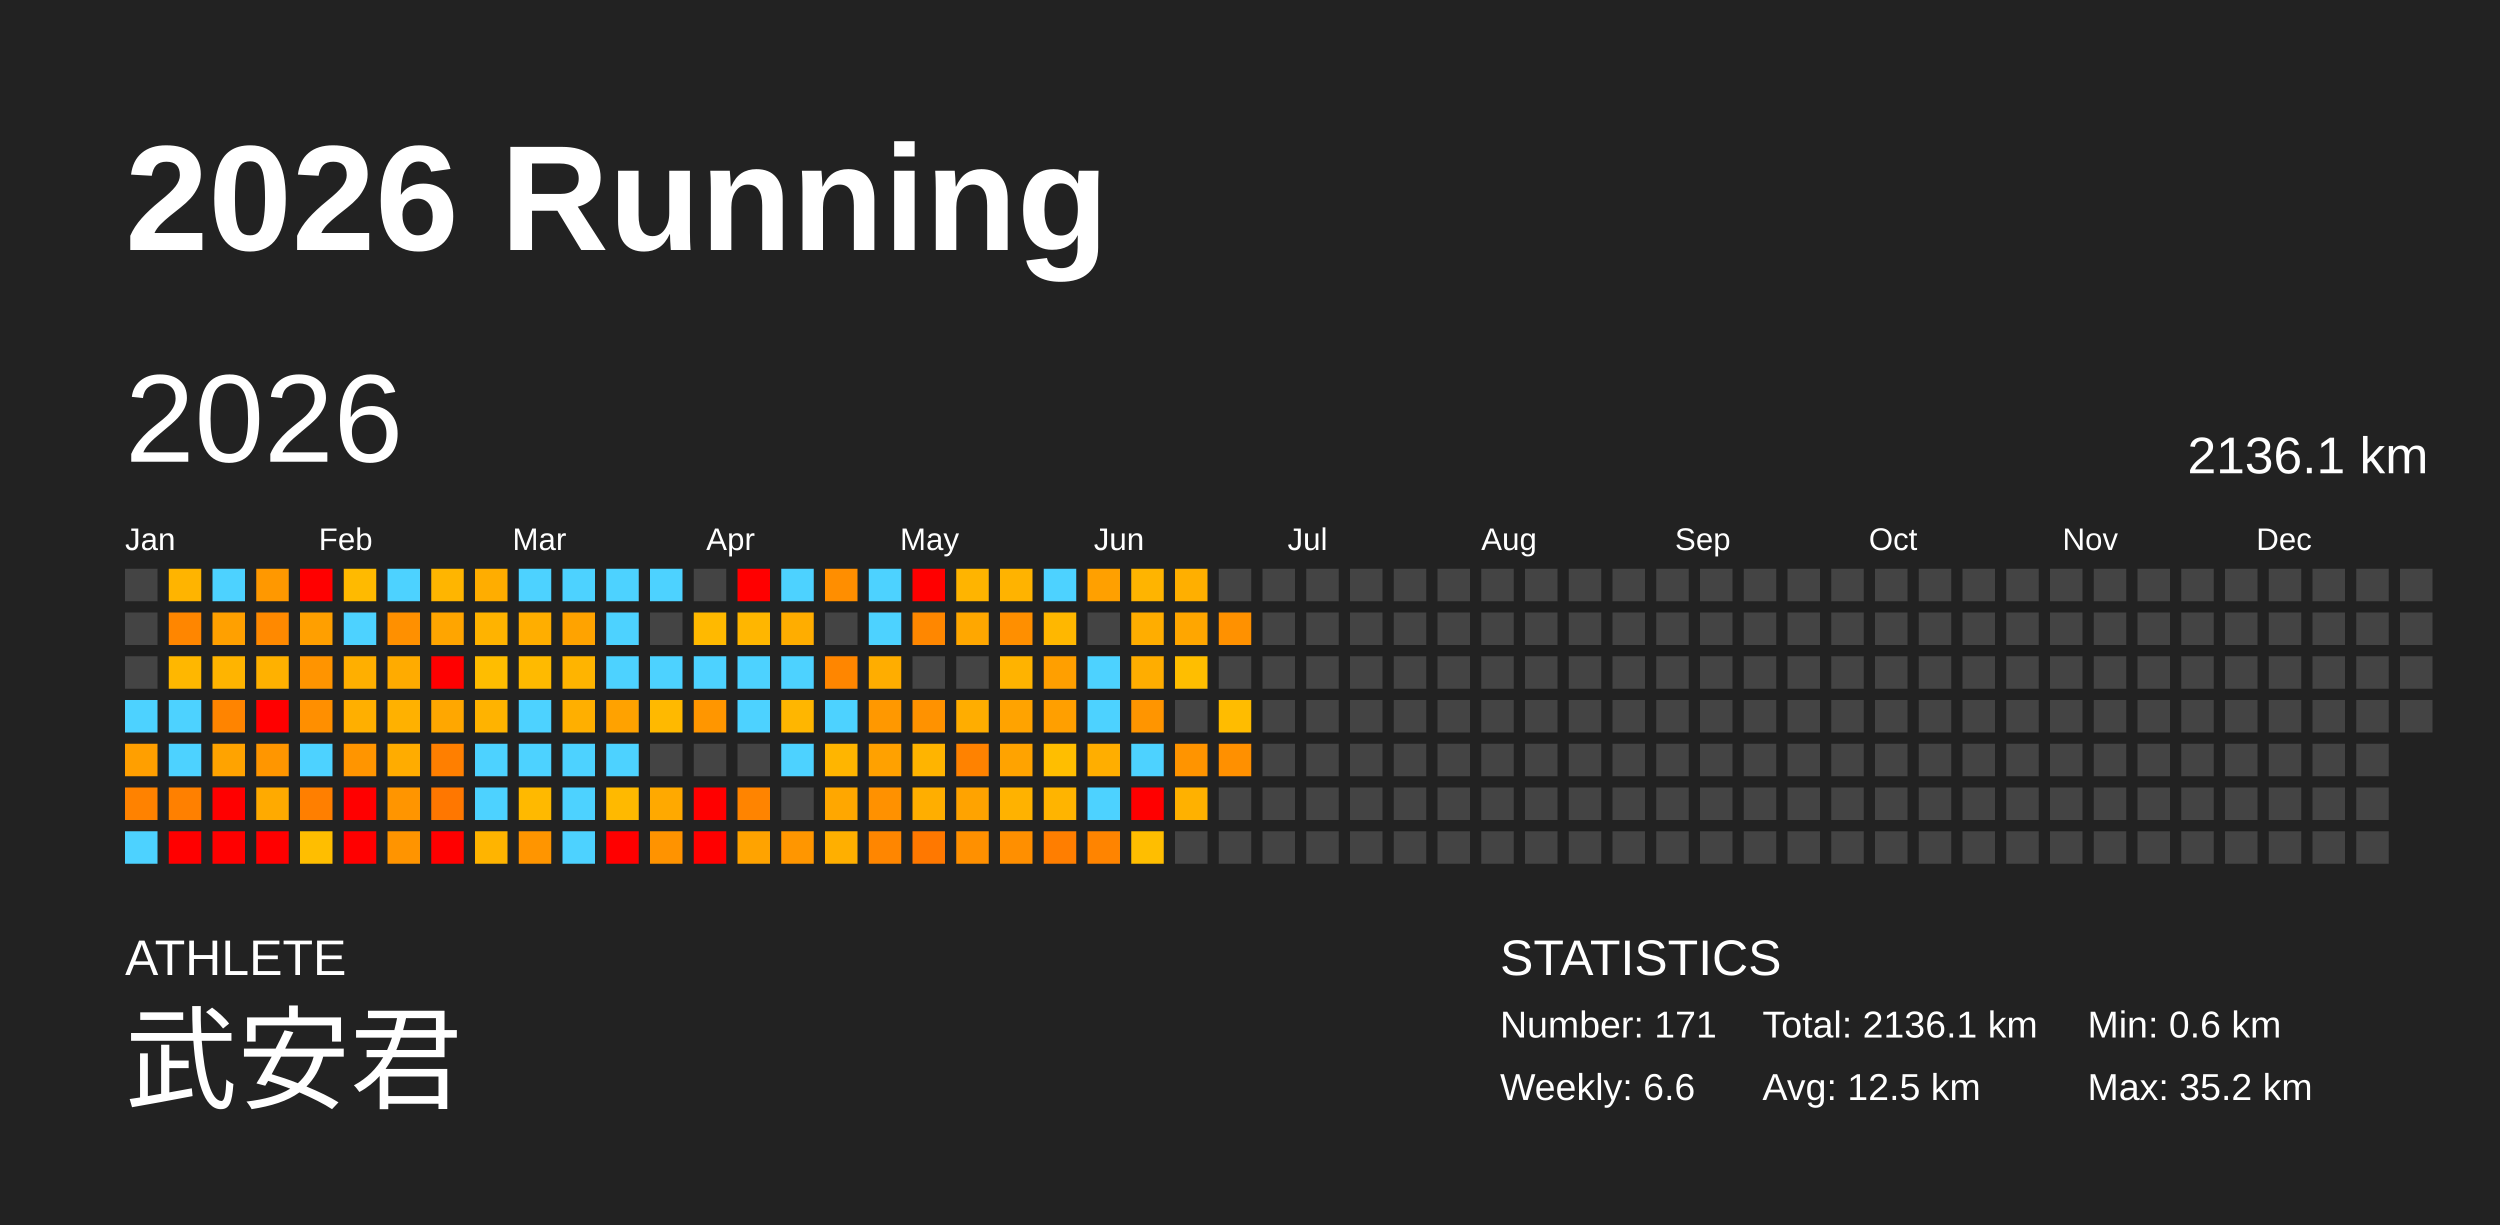
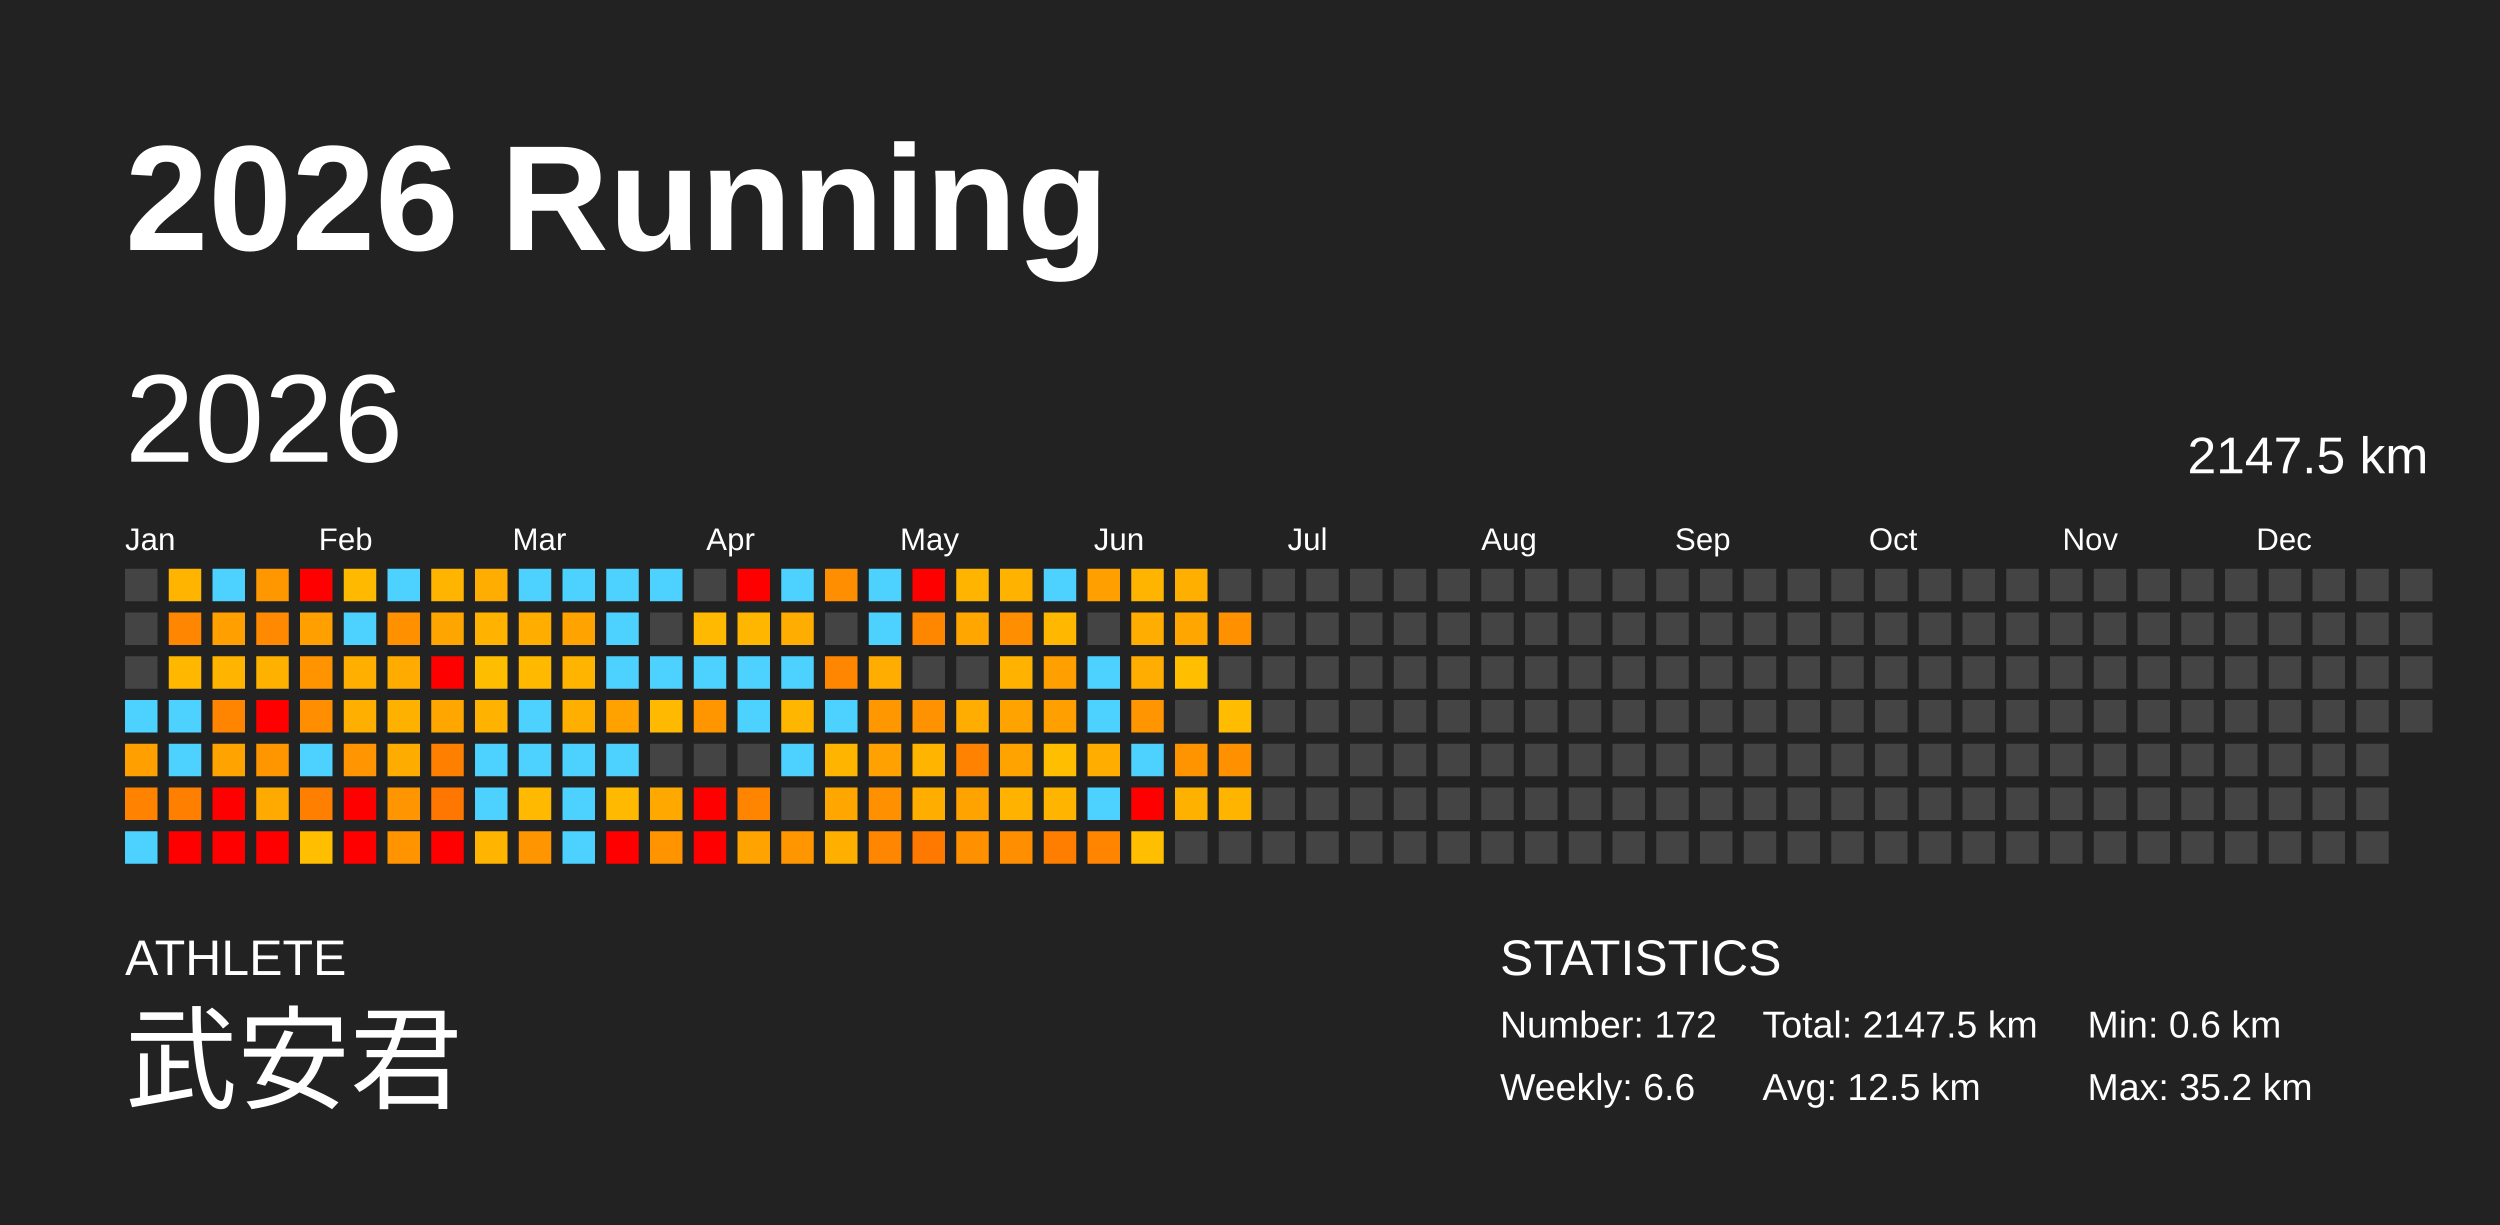
<svg xmlns="http://www.w3.org/2000/svg" baseProfile="full" height="98mm" version="1.1" viewBox="0,0,200,98" width="200mm">
  <defs />
  <rect fill="#222222" height="98" width="200" x="0" y="0" />
  <text fill="#FFFFFF" style="font-size:12px; font-family:Arial; font-weight:bold;" x="10" y="20">2026 Running</text>
  <text fill="#FFFFFF" style="font-size:4px; font-family:Arial" x="10" y="78">ATHLETE</text>
  <text fill="#FFFFFF" style="font-size:9px; font-family:Arial" x="10" y="88">武安君</text>
  <text fill="#FFFFFF" style="font-size:4px; font-family:Arial" x="120" y="78">STATISTICS</text>
-   <text fill="#FFFFFF" style="font-size:3px; font-family:Arial" x="120" y="83">Number: 171</text>
+   <text fill="#FFFFFF" style="font-size:3px; font-family:Arial" x="120" y="83">Number: 172</text>
  <text fill="#FFFFFF" style="font-size:3px; font-family:Arial" x="120" y="88">Weekly: 6.6</text>
-   <text fill="#FFFFFF" style="font-size:3px; font-family:Arial" x="141" y="83">Total: 2136.1 km</text>
+   <text fill="#FFFFFF" style="font-size:3px; font-family:Arial" x="141" y="83">Total: 2147.5 km</text>
  <text fill="#FFFFFF" style="font-size:3px; font-family:Arial" x="141" y="88">Avg: 12.5 km</text>
  <text fill="#FFFFFF" style="font-size:3px; font-family:Arial" x="167" y="83">Min: 0.6 km</text>
  <text fill="#FFFFFF" style="font-size:3px; font-family:Arial" x="167" y="88">Max: 35.2 km</text>
  <text dominant-baseline="hanging" fill="#FFFFFF" style="font-size:10.0px; font-family:Arial;" x="10" y="30">2026</text>
-   <text dominant-baseline="hanging" fill="#FFFFFF" style="font-size:4.125px; font-family:Arial;" x="175" y="35">2136.1 km</text>
+   <text dominant-baseline="hanging" fill="#FFFFFF" style="font-size:4.125px; font-family:Arial;" x="175" y="35">2147.5 km</text>
  <text fill="#FFFFFF" style="font-size:2.5px; font-family:Arial" x="10.0" y="44">Jan</text>
  <text fill="#FFFFFF" style="font-size:2.5px; font-family:Arial" x="25.5" y="44">Feb</text>
  <text fill="#FFFFFF" style="font-size:2.5px; font-family:Arial" x="41.0" y="44">Mar</text>
  <text fill="#FFFFFF" style="font-size:2.5px; font-family:Arial" x="56.5" y="44">Apr</text>
  <text fill="#FFFFFF" style="font-size:2.5px; font-family:Arial" x="72.0" y="44">May</text>
  <text fill="#FFFFFF" style="font-size:2.5px; font-family:Arial" x="87.5" y="44">Jun</text>
  <text fill="#FFFFFF" style="font-size:2.5px; font-family:Arial" x="103.0" y="44">Jul</text>
  <text fill="#FFFFFF" style="font-size:2.5px; font-family:Arial" x="118.5" y="44">Aug</text>
  <text fill="#FFFFFF" style="font-size:2.5px; font-family:Arial" x="134.0" y="44">Sep</text>
  <text fill="#FFFFFF" style="font-size:2.5px; font-family:Arial" x="149.5" y="44">Oct</text>
  <text fill="#FFFFFF" style="font-size:2.5px; font-family:Arial" x="165.0" y="44">Nov</text>
  <text fill="#FFFFFF" style="font-size:2.5px; font-family:Arial" x="180.5" y="44">Dec</text>
  <rect fill="#444444" height="2.6" width="2.6" x="10.0" y="45.5" />
  <rect fill="#444444" height="2.6" width="2.6" x="10.0" y="49.0" />
  <rect fill="#444444" height="2.6" width="2.6" x="10.0" y="52.5" />
  <rect fill="#4dd2ff" height="2.6" width="2.6" x="10.0" y="56.0" />
  <rect fill="#ff9f00" height="2.6" width="2.6" x="10.0" y="59.5" />
  <rect fill="#ff8200" height="2.6" width="2.6" x="10.0" y="63.0" />
  <rect fill="#4dd2ff" height="2.6" width="2.6" x="10.0" y="66.5" />
  <rect fill="#ffb400" height="2.6" width="2.6" x="13.5" y="45.5" />
  <rect fill="#ff8600" height="2.6" width="2.6" x="13.5" y="49.0" />
  <rect fill="#ffb700" height="2.6" width="2.6" x="13.5" y="52.5" />
  <rect fill="#4dd2ff" height="2.6" width="2.6" x="13.5" y="56.0" />
  <rect fill="#4dd2ff" height="2.6" width="2.6" x="13.5" y="59.5" />
  <rect fill="#ff8000" height="2.6" width="2.6" x="13.5" y="63.0" />
  <rect fill="red" height="2.6" width="2.6" x="13.5" y="66.5" />
  <rect fill="#4dd2ff" height="2.6" width="2.6" x="17.0" y="45.5" />
  <rect fill="#ffa000" height="2.6" width="2.6" x="17.0" y="49.0" />
  <rect fill="#ffb400" height="2.6" width="2.6" x="17.0" y="52.5" />
  <rect fill="#ff8400" height="2.6" width="2.6" x="17.0" y="56.0" />
  <rect fill="#ffa300" height="2.6" width="2.6" x="17.0" y="59.5" />
  <rect fill="red" height="2.6" width="2.6" x="17.0" y="63.0" />
  <rect fill="red" height="2.6" width="2.6" x="17.0" y="66.5" />
  <rect fill="#ff9800" height="2.6" width="2.6" x="20.5" y="45.5" />
  <rect fill="#ff8900" height="2.6" width="2.6" x="20.5" y="49.0" />
  <rect fill="#ffb100" height="2.6" width="2.6" x="20.5" y="52.5" />
  <rect fill="red" height="2.6" width="2.6" x="20.5" y="56.0" />
  <rect fill="#ff9600" height="2.6" width="2.6" x="20.5" y="59.5" />
  <rect fill="#ffaa00" height="2.6" width="2.6" x="20.5" y="63.0" />
  <rect fill="red" height="2.6" width="2.6" x="20.5" y="66.5" />
  <rect fill="red" height="2.6" width="2.6" x="24.0" y="45.5" />
  <rect fill="#ff9f00" height="2.6" width="2.6" x="24.0" y="49.0" />
  <rect fill="#ff9400" height="2.6" width="2.6" x="24.0" y="52.5" />
  <rect fill="#ff8f00" height="2.6" width="2.6" x="24.0" y="56.0" />
  <rect fill="#4dd2ff" height="2.6" width="2.6" x="24.0" y="59.5" />
  <rect fill="#ff7f00" height="2.6" width="2.6" x="24.0" y="63.0" />
  <rect fill="#ffbe00" height="2.6" width="2.6" x="24.0" y="66.5" />
  <rect fill="#ffba00" height="2.6" width="2.6" x="27.5" y="45.5" />
  <rect fill="#4dd2ff" height="2.6" width="2.6" x="27.5" y="49.0" />
  <rect fill="#ffaf00" height="2.6" width="2.6" x="27.5" y="52.5" />
  <rect fill="#ffaf00" height="2.6" width="2.6" x="27.5" y="56.0" />
  <rect fill="#ff9500" height="2.6" width="2.6" x="27.5" y="59.5" />
  <rect fill="red" height="2.6" width="2.6" x="27.5" y="63.0" />
  <rect fill="red" height="2.6" width="2.6" x="27.5" y="66.5" />
  <rect fill="#4dd2ff" height="2.6" width="2.6" x="31.0" y="45.5" />
  <rect fill="#ff9000" height="2.6" width="2.6" x="31.0" y="49.0" />
  <rect fill="#ffab00" height="2.6" width="2.6" x="31.0" y="52.5" />
  <rect fill="#ffb100" height="2.6" width="2.6" x="31.0" y="56.0" />
  <rect fill="#ffac00" height="2.6" width="2.6" x="31.0" y="59.5" />
  <rect fill="#ff9500" height="2.6" width="2.6" x="31.0" y="63.0" />
  <rect fill="#ff9400" height="2.6" width="2.6" x="31.0" y="66.5" />
  <rect fill="#ffb500" height="2.6" width="2.6" x="34.5" y="45.5" />
  <rect fill="#ffa500" height="2.6" width="2.6" x="34.5" y="49.0" />
  <rect fill="red" height="2.6" width="2.6" x="34.5" y="52.5" />
  <rect fill="#ffa700" height="2.6" width="2.6" x="34.5" y="56.0" />
  <rect fill="#ff7f00" height="2.6" width="2.6" x="34.5" y="59.5" />
  <rect fill="#ff7700" height="2.6" width="2.6" x="34.5" y="63.0" />
  <rect fill="red" height="2.6" width="2.6" x="34.5" y="66.5" />
  <rect fill="#ffad00" height="2.6" width="2.6" x="38.0" y="45.5" />
  <rect fill="#ffb300" height="2.6" width="2.6" x="38.0" y="49.0" />
  <rect fill="#ffbd00" height="2.6" width="2.6" x="38.0" y="52.5" />
  <rect fill="#ffb300" height="2.6" width="2.6" x="38.0" y="56.0" />
  <rect fill="#4dd2ff" height="2.6" width="2.6" x="38.0" y="59.5" />
  <rect fill="#4dd2ff" height="2.6" width="2.6" x="38.0" y="63.0" />
  <rect fill="#ffb400" height="2.6" width="2.6" x="38.0" y="66.5" />
  <rect fill="#4dd2ff" height="2.6" width="2.6" x="41.5" y="45.5" />
  <rect fill="#ffae00" height="2.6" width="2.6" x="41.5" y="49.0" />
  <rect fill="#ffba00" height="2.6" width="2.6" x="41.5" y="52.5" />
  <rect fill="#4dd2ff" height="2.6" width="2.6" x="41.5" y="56.0" />
  <rect fill="#4dd2ff" height="2.6" width="2.6" x="41.5" y="59.5" />
  <rect fill="#ffb900" height="2.6" width="2.6" x="41.5" y="63.0" />
  <rect fill="#ff9500" height="2.6" width="2.6" x="41.5" y="66.5" />
  <rect fill="#4dd2ff" height="2.6" width="2.6" x="45.0" y="45.5" />
  <rect fill="#ffa300" height="2.6" width="2.6" x="45.0" y="49.0" />
  <rect fill="#ffb400" height="2.6" width="2.6" x="45.0" y="52.5" />
  <rect fill="#ffaf00" height="2.6" width="2.6" x="45.0" y="56.0" />
  <rect fill="#4dd2ff" height="2.6" width="2.6" x="45.0" y="59.5" />
  <rect fill="#4dd2ff" height="2.6" width="2.6" x="45.0" y="63.0" />
  <rect fill="#4dd2ff" height="2.6" width="2.6" x="45.0" y="66.5" />
  <rect fill="#4dd2ff" height="2.6" width="2.6" x="48.5" y="45.5" />
  <rect fill="#4dd2ff" height="2.6" width="2.6" x="48.5" y="49.0" />
  <rect fill="#4dd2ff" height="2.6" width="2.6" x="48.5" y="52.5" />
  <rect fill="#ffa200" height="2.6" width="2.6" x="48.5" y="56.0" />
  <rect fill="#4dd2ff" height="2.6" width="2.6" x="48.5" y="59.5" />
  <rect fill="#ffb900" height="2.6" width="2.6" x="48.5" y="63.0" />
  <rect fill="red" height="2.6" width="2.6" x="48.5" y="66.5" />
  <rect fill="#4dd2ff" height="2.6" width="2.6" x="52.0" y="45.5" />
  <rect fill="#444444" height="2.6" width="2.6" x="52.0" y="49.0" />
  <rect fill="#4dd2ff" height="2.6" width="2.6" x="52.0" y="52.5" />
  <rect fill="#ffb900" height="2.6" width="2.6" x="52.0" y="56.0" />
  <rect fill="#444444" height="2.6" width="2.6" x="52.0" y="59.5" />
  <rect fill="#ffa900" height="2.6" width="2.6" x="52.0" y="63.0" />
  <rect fill="#ff9300" height="2.6" width="2.6" x="52.0" y="66.5" />
  <rect fill="#444444" height="2.6" width="2.6" x="55.5" y="45.5" />
  <rect fill="#ffb900" height="2.6" width="2.6" x="55.5" y="49.0" />
  <rect fill="#4dd2ff" height="2.6" width="2.6" x="55.5" y="52.5" />
  <rect fill="#ff9600" height="2.6" width="2.6" x="55.5" y="56.0" />
  <rect fill="#444444" height="2.6" width="2.6" x="55.5" y="59.5" />
  <rect fill="red" height="2.6" width="2.6" x="55.5" y="63.0" />
  <rect fill="red" height="2.6" width="2.6" x="55.5" y="66.5" />
  <rect fill="red" height="2.6" width="2.6" x="59.0" y="45.5" />
  <rect fill="#ffb600" height="2.6" width="2.6" x="59.0" y="49.0" />
  <rect fill="#4dd2ff" height="2.6" width="2.6" x="59.0" y="52.5" />
  <rect fill="#4dd2ff" height="2.6" width="2.6" x="59.0" y="56.0" />
  <rect fill="#444444" height="2.6" width="2.6" x="59.0" y="59.5" />
  <rect fill="#ff8400" height="2.6" width="2.6" x="59.0" y="63.0" />
  <rect fill="#ffa300" height="2.6" width="2.6" x="59.0" y="66.5" />
  <rect fill="#4dd2ff" height="2.6" width="2.6" x="62.5" y="45.5" />
  <rect fill="#ffad00" height="2.6" width="2.6" x="62.5" y="49.0" />
  <rect fill="#4dd2ff" height="2.6" width="2.6" x="62.5" y="52.5" />
  <rect fill="#ffb600" height="2.6" width="2.6" x="62.5" y="56.0" />
  <rect fill="#4dd2ff" height="2.6" width="2.6" x="62.5" y="59.5" />
  <rect fill="#444444" height="2.6" width="2.6" x="62.5" y="63.0" />
  <rect fill="#ff9600" height="2.6" width="2.6" x="62.5" y="66.5" />
  <rect fill="#ff8e00" height="2.6" width="2.6" x="66.0" y="45.5" />
  <rect fill="#444444" height="2.6" width="2.6" x="66.0" y="49.0" />
  <rect fill="#ff8600" height="2.6" width="2.6" x="66.0" y="52.5" />
  <rect fill="#4dd2ff" height="2.6" width="2.6" x="66.0" y="56.0" />
  <rect fill="#ffb500" height="2.6" width="2.6" x="66.0" y="59.5" />
  <rect fill="#ffa700" height="2.6" width="2.6" x="66.0" y="63.0" />
  <rect fill="#ffaf00" height="2.6" width="2.6" x="66.0" y="66.5" />
  <rect fill="#4dd2ff" height="2.6" width="2.6" x="69.5" y="45.5" />
  <rect fill="#4dd2ff" height="2.6" width="2.6" x="69.5" y="49.0" />
  <rect fill="#ffad00" height="2.6" width="2.6" x="69.5" y="52.5" />
  <rect fill="#ff9800" height="2.6" width="2.6" x="69.5" y="56.0" />
  <rect fill="#ffa100" height="2.6" width="2.6" x="69.5" y="59.5" />
  <rect fill="#ff9100" height="2.6" width="2.6" x="69.5" y="63.0" />
  <rect fill="#ff8600" height="2.6" width="2.6" x="69.5" y="66.5" />
  <rect fill="red" height="2.6" width="2.6" x="73.0" y="45.5" />
  <rect fill="#ff8700" height="2.6" width="2.6" x="73.0" y="49.0" />
  <rect fill="#444444" height="2.6" width="2.6" x="73.0" y="52.5" />
  <rect fill="#ff9200" height="2.6" width="2.6" x="73.0" y="56.0" />
  <rect fill="#ffb400" height="2.6" width="2.6" x="73.0" y="59.5" />
  <rect fill="#ffae00" height="2.6" width="2.6" x="73.0" y="63.0" />
  <rect fill="#ff7800" height="2.6" width="2.6" x="73.0" y="66.5" />
  <rect fill="#ffb400" height="2.6" width="2.6" x="76.5" y="45.5" />
  <rect fill="#ffa700" height="2.6" width="2.6" x="76.5" y="49.0" />
  <rect fill="#444444" height="2.6" width="2.6" x="76.5" y="52.5" />
  <rect fill="#ffad00" height="2.6" width="2.6" x="76.5" y="56.0" />
  <rect fill="#ff8200" height="2.6" width="2.6" x="76.5" y="59.5" />
  <rect fill="#ffa300" height="2.6" width="2.6" x="76.5" y="63.0" />
  <rect fill="#ff9000" height="2.6" width="2.6" x="76.5" y="66.5" />
  <rect fill="#ffb300" height="2.6" width="2.6" x="80.0" y="45.5" />
  <rect fill="#ff8f00" height="2.6" width="2.6" x="80.0" y="49.0" />
  <rect fill="#ffb300" height="2.6" width="2.6" x="80.0" y="52.5" />
  <rect fill="#ffa300" height="2.6" width="2.6" x="80.0" y="56.0" />
  <rect fill="#ffa300" height="2.6" width="2.6" x="80.0" y="59.5" />
  <rect fill="#ffb200" height="2.6" width="2.6" x="80.0" y="63.0" />
  <rect fill="#ff8f00" height="2.6" width="2.6" x="80.0" y="66.5" />
  <rect fill="#4dd2ff" height="2.6" width="2.6" x="83.5" y="45.5" />
  <rect fill="#ffb700" height="2.6" width="2.6" x="83.5" y="49.0" />
  <rect fill="#ff9f00" height="2.6" width="2.6" x="83.5" y="52.5" />
  <rect fill="#ff9f00" height="2.6" width="2.6" x="83.5" y="56.0" />
  <rect fill="#ffbe00" height="2.6" width="2.6" x="83.5" y="59.5" />
  <rect fill="#ffb400" height="2.6" width="2.6" x="83.5" y="63.0" />
  <rect fill="#ff7e00" height="2.6" width="2.6" x="83.5" y="66.5" />
  <rect fill="#ffa000" height="2.6" width="2.6" x="87.0" y="45.5" />
  <rect fill="#444444" height="2.6" width="2.6" x="87.0" y="49.0" />
  <rect fill="#4dd2ff" height="2.6" width="2.6" x="87.0" y="52.5" />
  <rect fill="#4dd2ff" height="2.6" width="2.6" x="87.0" y="56.0" />
  <rect fill="#ffae00" height="2.6" width="2.6" x="87.0" y="59.5" />
  <rect fill="#4dd2ff" height="2.6" width="2.6" x="87.0" y="63.0" />
  <rect fill="#ff8400" height="2.6" width="2.6" x="87.0" y="66.5" />
  <rect fill="#ffb400" height="2.6" width="2.6" x="90.5" y="45.5" />
  <rect fill="#ffad00" height="2.6" width="2.6" x="90.5" y="49.0" />
  <rect fill="#ffad00" height="2.6" width="2.6" x="90.5" y="52.5" />
  <rect fill="#ff9500" height="2.6" width="2.6" x="90.5" y="56.0" />
  <rect fill="#4dd2ff" height="2.6" width="2.6" x="90.5" y="59.5" />
  <rect fill="red" height="2.6" width="2.6" x="90.5" y="63.0" />
  <rect fill="#ffbe00" height="2.6" width="2.6" x="90.5" y="66.5" />
  <rect fill="#ffaf00" height="2.6" width="2.6" x="94.0" y="45.5" />
  <rect fill="#ffa600" height="2.6" width="2.6" x="94.0" y="49.0" />
  <rect fill="#ffbe00" height="2.6" width="2.6" x="94.0" y="52.5" />
  <rect fill="#444444" height="2.6" width="2.6" x="94.0" y="56.0" />
  <rect fill="#ff9400" height="2.6" width="2.6" x="94.0" y="59.5" />
  <rect fill="#ffb100" height="2.6" width="2.6" x="94.0" y="63.0" />
  <rect fill="#444444" height="2.6" width="2.6" x="94.0" y="66.5" />
  <rect fill="#444444" height="2.6" width="2.6" x="97.5" y="45.5" />
  <rect fill="#ff9100" height="2.6" width="2.6" x="97.5" y="49.0" />
  <rect fill="#444444" height="2.6" width="2.6" x="97.5" y="52.5" />
  <rect fill="#ffbc00" height="2.6" width="2.6" x="97.5" y="56.0" />
  <rect fill="#ff9000" height="2.6" width="2.6" x="97.5" y="59.5" />
-   <rect fill="#444444" height="2.6" width="2.6" x="97.5" y="63.0" />
+   <rect fill="#ffb400" height="2.6" width="2.6" x="97.5" y="63.0" />
  <rect fill="#444444" height="2.6" width="2.6" x="97.5" y="66.5" />
  <rect fill="#444444" height="2.6" width="2.6" x="101.0" y="45.5" />
  <rect fill="#444444" height="2.6" width="2.6" x="101.0" y="49.0" />
  <rect fill="#444444" height="2.6" width="2.6" x="101.0" y="52.5" />
  <rect fill="#444444" height="2.6" width="2.6" x="101.0" y="56.0" />
  <rect fill="#444444" height="2.6" width="2.6" x="101.0" y="59.5" />
  <rect fill="#444444" height="2.6" width="2.6" x="101.0" y="63.0" />
  <rect fill="#444444" height="2.6" width="2.6" x="101.0" y="66.5" />
  <rect fill="#444444" height="2.6" width="2.6" x="104.5" y="45.5" />
  <rect fill="#444444" height="2.6" width="2.6" x="104.5" y="49.0" />
  <rect fill="#444444" height="2.6" width="2.6" x="104.5" y="52.5" />
  <rect fill="#444444" height="2.6" width="2.6" x="104.5" y="56.0" />
  <rect fill="#444444" height="2.6" width="2.6" x="104.5" y="59.5" />
  <rect fill="#444444" height="2.6" width="2.6" x="104.5" y="63.0" />
  <rect fill="#444444" height="2.6" width="2.6" x="104.5" y="66.5" />
  <rect fill="#444444" height="2.6" width="2.6" x="108.0" y="45.5" />
  <rect fill="#444444" height="2.6" width="2.6" x="108.0" y="49.0" />
  <rect fill="#444444" height="2.6" width="2.6" x="108.0" y="52.5" />
  <rect fill="#444444" height="2.6" width="2.6" x="108.0" y="56.0" />
  <rect fill="#444444" height="2.6" width="2.6" x="108.0" y="59.5" />
  <rect fill="#444444" height="2.6" width="2.6" x="108.0" y="63.0" />
  <rect fill="#444444" height="2.6" width="2.6" x="108.0" y="66.5" />
  <rect fill="#444444" height="2.6" width="2.6" x="111.5" y="45.5" />
  <rect fill="#444444" height="2.6" width="2.6" x="111.5" y="49.0" />
  <rect fill="#444444" height="2.6" width="2.6" x="111.5" y="52.5" />
  <rect fill="#444444" height="2.6" width="2.6" x="111.5" y="56.0" />
  <rect fill="#444444" height="2.6" width="2.6" x="111.5" y="59.5" />
  <rect fill="#444444" height="2.6" width="2.6" x="111.5" y="63.0" />
  <rect fill="#444444" height="2.6" width="2.6" x="111.5" y="66.5" />
  <rect fill="#444444" height="2.6" width="2.6" x="115.0" y="45.5" />
  <rect fill="#444444" height="2.6" width="2.6" x="115.0" y="49.0" />
  <rect fill="#444444" height="2.6" width="2.6" x="115.0" y="52.5" />
  <rect fill="#444444" height="2.6" width="2.6" x="115.0" y="56.0" />
  <rect fill="#444444" height="2.6" width="2.6" x="115.0" y="59.5" />
  <rect fill="#444444" height="2.6" width="2.6" x="115.0" y="63.0" />
  <rect fill="#444444" height="2.6" width="2.6" x="115.0" y="66.5" />
  <rect fill="#444444" height="2.6" width="2.6" x="118.5" y="45.5" />
  <rect fill="#444444" height="2.6" width="2.6" x="118.5" y="49.0" />
  <rect fill="#444444" height="2.6" width="2.6" x="118.5" y="52.5" />
  <rect fill="#444444" height="2.6" width="2.6" x="118.5" y="56.0" />
  <rect fill="#444444" height="2.6" width="2.6" x="118.5" y="59.5" />
  <rect fill="#444444" height="2.6" width="2.6" x="118.5" y="63.0" />
  <rect fill="#444444" height="2.6" width="2.6" x="118.5" y="66.5" />
  <rect fill="#444444" height="2.6" width="2.6" x="122.0" y="45.5" />
  <rect fill="#444444" height="2.6" width="2.6" x="122.0" y="49.0" />
  <rect fill="#444444" height="2.6" width="2.6" x="122.0" y="52.5" />
  <rect fill="#444444" height="2.6" width="2.6" x="122.0" y="56.0" />
  <rect fill="#444444" height="2.6" width="2.6" x="122.0" y="59.5" />
  <rect fill="#444444" height="2.6" width="2.6" x="122.0" y="63.0" />
  <rect fill="#444444" height="2.6" width="2.6" x="122.0" y="66.5" />
  <rect fill="#444444" height="2.6" width="2.6" x="125.5" y="45.5" />
  <rect fill="#444444" height="2.6" width="2.6" x="125.5" y="49.0" />
  <rect fill="#444444" height="2.6" width="2.6" x="125.5" y="52.5" />
  <rect fill="#444444" height="2.6" width="2.6" x="125.5" y="56.0" />
  <rect fill="#444444" height="2.6" width="2.6" x="125.5" y="59.5" />
  <rect fill="#444444" height="2.6" width="2.6" x="125.5" y="63.0" />
  <rect fill="#444444" height="2.6" width="2.6" x="125.5" y="66.5" />
  <rect fill="#444444" height="2.6" width="2.6" x="129.0" y="45.5" />
  <rect fill="#444444" height="2.6" width="2.6" x="129.0" y="49.0" />
  <rect fill="#444444" height="2.6" width="2.6" x="129.0" y="52.5" />
  <rect fill="#444444" height="2.6" width="2.6" x="129.0" y="56.0" />
  <rect fill="#444444" height="2.6" width="2.6" x="129.0" y="59.5" />
  <rect fill="#444444" height="2.6" width="2.6" x="129.0" y="63.0" />
  <rect fill="#444444" height="2.6" width="2.6" x="129.0" y="66.5" />
  <rect fill="#444444" height="2.6" width="2.6" x="132.5" y="45.5" />
  <rect fill="#444444" height="2.6" width="2.6" x="132.5" y="49.0" />
  <rect fill="#444444" height="2.6" width="2.6" x="132.5" y="52.5" />
  <rect fill="#444444" height="2.6" width="2.6" x="132.5" y="56.0" />
  <rect fill="#444444" height="2.6" width="2.6" x="132.5" y="59.5" />
  <rect fill="#444444" height="2.6" width="2.6" x="132.5" y="63.0" />
  <rect fill="#444444" height="2.6" width="2.6" x="132.5" y="66.5" />
  <rect fill="#444444" height="2.6" width="2.6" x="136.0" y="45.5" />
  <rect fill="#444444" height="2.6" width="2.6" x="136.0" y="49.0" />
  <rect fill="#444444" height="2.6" width="2.6" x="136.0" y="52.5" />
  <rect fill="#444444" height="2.6" width="2.6" x="136.0" y="56.0" />
  <rect fill="#444444" height="2.6" width="2.6" x="136.0" y="59.5" />
  <rect fill="#444444" height="2.6" width="2.6" x="136.0" y="63.0" />
  <rect fill="#444444" height="2.6" width="2.6" x="136.0" y="66.5" />
  <rect fill="#444444" height="2.6" width="2.6" x="139.5" y="45.5" />
  <rect fill="#444444" height="2.6" width="2.6" x="139.5" y="49.0" />
  <rect fill="#444444" height="2.6" width="2.6" x="139.5" y="52.5" />
  <rect fill="#444444" height="2.6" width="2.6" x="139.5" y="56.0" />
  <rect fill="#444444" height="2.6" width="2.6" x="139.5" y="59.5" />
  <rect fill="#444444" height="2.6" width="2.6" x="139.5" y="63.0" />
  <rect fill="#444444" height="2.6" width="2.6" x="139.5" y="66.5" />
  <rect fill="#444444" height="2.6" width="2.6" x="143.0" y="45.5" />
  <rect fill="#444444" height="2.6" width="2.6" x="143.0" y="49.0" />
  <rect fill="#444444" height="2.6" width="2.6" x="143.0" y="52.5" />
  <rect fill="#444444" height="2.6" width="2.6" x="143.0" y="56.0" />
  <rect fill="#444444" height="2.6" width="2.6" x="143.0" y="59.5" />
  <rect fill="#444444" height="2.6" width="2.6" x="143.0" y="63.0" />
  <rect fill="#444444" height="2.6" width="2.6" x="143.0" y="66.5" />
  <rect fill="#444444" height="2.6" width="2.6" x="146.5" y="45.5" />
  <rect fill="#444444" height="2.6" width="2.6" x="146.5" y="49.0" />
  <rect fill="#444444" height="2.6" width="2.6" x="146.5" y="52.5" />
  <rect fill="#444444" height="2.6" width="2.6" x="146.5" y="56.0" />
  <rect fill="#444444" height="2.6" width="2.6" x="146.5" y="59.5" />
  <rect fill="#444444" height="2.6" width="2.6" x="146.5" y="63.0" />
  <rect fill="#444444" height="2.6" width="2.6" x="146.5" y="66.5" />
  <rect fill="#444444" height="2.6" width="2.6" x="150.0" y="45.5" />
  <rect fill="#444444" height="2.6" width="2.6" x="150.0" y="49.0" />
  <rect fill="#444444" height="2.6" width="2.6" x="150.0" y="52.5" />
  <rect fill="#444444" height="2.6" width="2.6" x="150.0" y="56.0" />
  <rect fill="#444444" height="2.6" width="2.6" x="150.0" y="59.5" />
  <rect fill="#444444" height="2.6" width="2.6" x="150.0" y="63.0" />
  <rect fill="#444444" height="2.6" width="2.6" x="150.0" y="66.5" />
  <rect fill="#444444" height="2.6" width="2.6" x="153.5" y="45.5" />
  <rect fill="#444444" height="2.6" width="2.6" x="153.5" y="49.0" />
  <rect fill="#444444" height="2.6" width="2.6" x="153.5" y="52.5" />
  <rect fill="#444444" height="2.6" width="2.6" x="153.5" y="56.0" />
  <rect fill="#444444" height="2.6" width="2.6" x="153.5" y="59.5" />
  <rect fill="#444444" height="2.6" width="2.6" x="153.5" y="63.0" />
  <rect fill="#444444" height="2.6" width="2.6" x="153.5" y="66.5" />
  <rect fill="#444444" height="2.6" width="2.6" x="157.0" y="45.5" />
  <rect fill="#444444" height="2.6" width="2.6" x="157.0" y="49.0" />
  <rect fill="#444444" height="2.6" width="2.6" x="157.0" y="52.5" />
  <rect fill="#444444" height="2.6" width="2.6" x="157.0" y="56.0" />
  <rect fill="#444444" height="2.6" width="2.6" x="157.0" y="59.5" />
  <rect fill="#444444" height="2.6" width="2.6" x="157.0" y="63.0" />
  <rect fill="#444444" height="2.6" width="2.6" x="157.0" y="66.5" />
  <rect fill="#444444" height="2.6" width="2.6" x="160.5" y="45.5" />
  <rect fill="#444444" height="2.6" width="2.6" x="160.5" y="49.0" />
  <rect fill="#444444" height="2.6" width="2.6" x="160.5" y="52.5" />
  <rect fill="#444444" height="2.6" width="2.6" x="160.5" y="56.0" />
  <rect fill="#444444" height="2.6" width="2.6" x="160.5" y="59.5" />
  <rect fill="#444444" height="2.6" width="2.6" x="160.5" y="63.0" />
  <rect fill="#444444" height="2.6" width="2.6" x="160.5" y="66.5" />
  <rect fill="#444444" height="2.6" width="2.6" x="164.0" y="45.5" />
  <rect fill="#444444" height="2.6" width="2.6" x="164.0" y="49.0" />
  <rect fill="#444444" height="2.6" width="2.6" x="164.0" y="52.5" />
  <rect fill="#444444" height="2.6" width="2.6" x="164.0" y="56.0" />
  <rect fill="#444444" height="2.6" width="2.6" x="164.0" y="59.5" />
  <rect fill="#444444" height="2.6" width="2.6" x="164.0" y="63.0" />
  <rect fill="#444444" height="2.6" width="2.6" x="164.0" y="66.5" />
  <rect fill="#444444" height="2.6" width="2.6" x="167.5" y="45.5" />
  <rect fill="#444444" height="2.6" width="2.6" x="167.5" y="49.0" />
  <rect fill="#444444" height="2.6" width="2.6" x="167.5" y="52.5" />
  <rect fill="#444444" height="2.6" width="2.6" x="167.5" y="56.0" />
  <rect fill="#444444" height="2.6" width="2.6" x="167.5" y="59.5" />
  <rect fill="#444444" height="2.6" width="2.6" x="167.5" y="63.0" />
  <rect fill="#444444" height="2.6" width="2.6" x="167.5" y="66.5" />
  <rect fill="#444444" height="2.6" width="2.6" x="171.0" y="45.5" />
  <rect fill="#444444" height="2.6" width="2.6" x="171.0" y="49.0" />
  <rect fill="#444444" height="2.6" width="2.6" x="171.0" y="52.5" />
  <rect fill="#444444" height="2.6" width="2.6" x="171.0" y="56.0" />
  <rect fill="#444444" height="2.6" width="2.6" x="171.0" y="59.5" />
  <rect fill="#444444" height="2.6" width="2.6" x="171.0" y="63.0" />
  <rect fill="#444444" height="2.6" width="2.6" x="171.0" y="66.5" />
  <rect fill="#444444" height="2.6" width="2.6" x="174.5" y="45.5" />
  <rect fill="#444444" height="2.6" width="2.6" x="174.5" y="49.0" />
  <rect fill="#444444" height="2.6" width="2.6" x="174.5" y="52.5" />
  <rect fill="#444444" height="2.6" width="2.6" x="174.5" y="56.0" />
  <rect fill="#444444" height="2.6" width="2.6" x="174.5" y="59.5" />
  <rect fill="#444444" height="2.6" width="2.6" x="174.5" y="63.0" />
  <rect fill="#444444" height="2.6" width="2.6" x="174.5" y="66.5" />
  <rect fill="#444444" height="2.6" width="2.6" x="178.0" y="45.5" />
  <rect fill="#444444" height="2.6" width="2.6" x="178.0" y="49.0" />
  <rect fill="#444444" height="2.6" width="2.6" x="178.0" y="52.5" />
  <rect fill="#444444" height="2.6" width="2.6" x="178.0" y="56.0" />
  <rect fill="#444444" height="2.6" width="2.6" x="178.0" y="59.5" />
  <rect fill="#444444" height="2.6" width="2.6" x="178.0" y="63.0" />
  <rect fill="#444444" height="2.6" width="2.6" x="178.0" y="66.5" />
  <rect fill="#444444" height="2.6" width="2.6" x="181.5" y="45.5" />
  <rect fill="#444444" height="2.6" width="2.6" x="181.5" y="49.0" />
  <rect fill="#444444" height="2.6" width="2.6" x="181.5" y="52.5" />
  <rect fill="#444444" height="2.6" width="2.6" x="181.5" y="56.0" />
  <rect fill="#444444" height="2.6" width="2.6" x="181.5" y="59.5" />
  <rect fill="#444444" height="2.6" width="2.6" x="181.5" y="63.0" />
  <rect fill="#444444" height="2.6" width="2.6" x="181.5" y="66.5" />
  <rect fill="#444444" height="2.6" width="2.6" x="185.0" y="45.5" />
  <rect fill="#444444" height="2.6" width="2.6" x="185.0" y="49.0" />
  <rect fill="#444444" height="2.6" width="2.6" x="185.0" y="52.5" />
  <rect fill="#444444" height="2.6" width="2.6" x="185.0" y="56.0" />
  <rect fill="#444444" height="2.6" width="2.6" x="185.0" y="59.5" />
  <rect fill="#444444" height="2.6" width="2.6" x="185.0" y="63.0" />
  <rect fill="#444444" height="2.6" width="2.6" x="185.0" y="66.5" />
  <rect fill="#444444" height="2.6" width="2.6" x="188.5" y="45.5" />
  <rect fill="#444444" height="2.6" width="2.6" x="188.5" y="49.0" />
  <rect fill="#444444" height="2.6" width="2.6" x="188.5" y="52.5" />
  <rect fill="#444444" height="2.6" width="2.6" x="188.5" y="56.0" />
  <rect fill="#444444" height="2.6" width="2.6" x="188.5" y="59.5" />
  <rect fill="#444444" height="2.6" width="2.6" x="188.5" y="63.0" />
  <rect fill="#444444" height="2.6" width="2.6" x="188.5" y="66.5" />
  <rect fill="#444444" height="2.6" width="2.6" x="192.0" y="45.5" />
  <rect fill="#444444" height="2.6" width="2.6" x="192.0" y="49.0" />
  <rect fill="#444444" height="2.6" width="2.6" x="192.0" y="52.5" />
  <rect fill="#444444" height="2.6" width="2.6" x="192.0" y="56.0" />
</svg>
